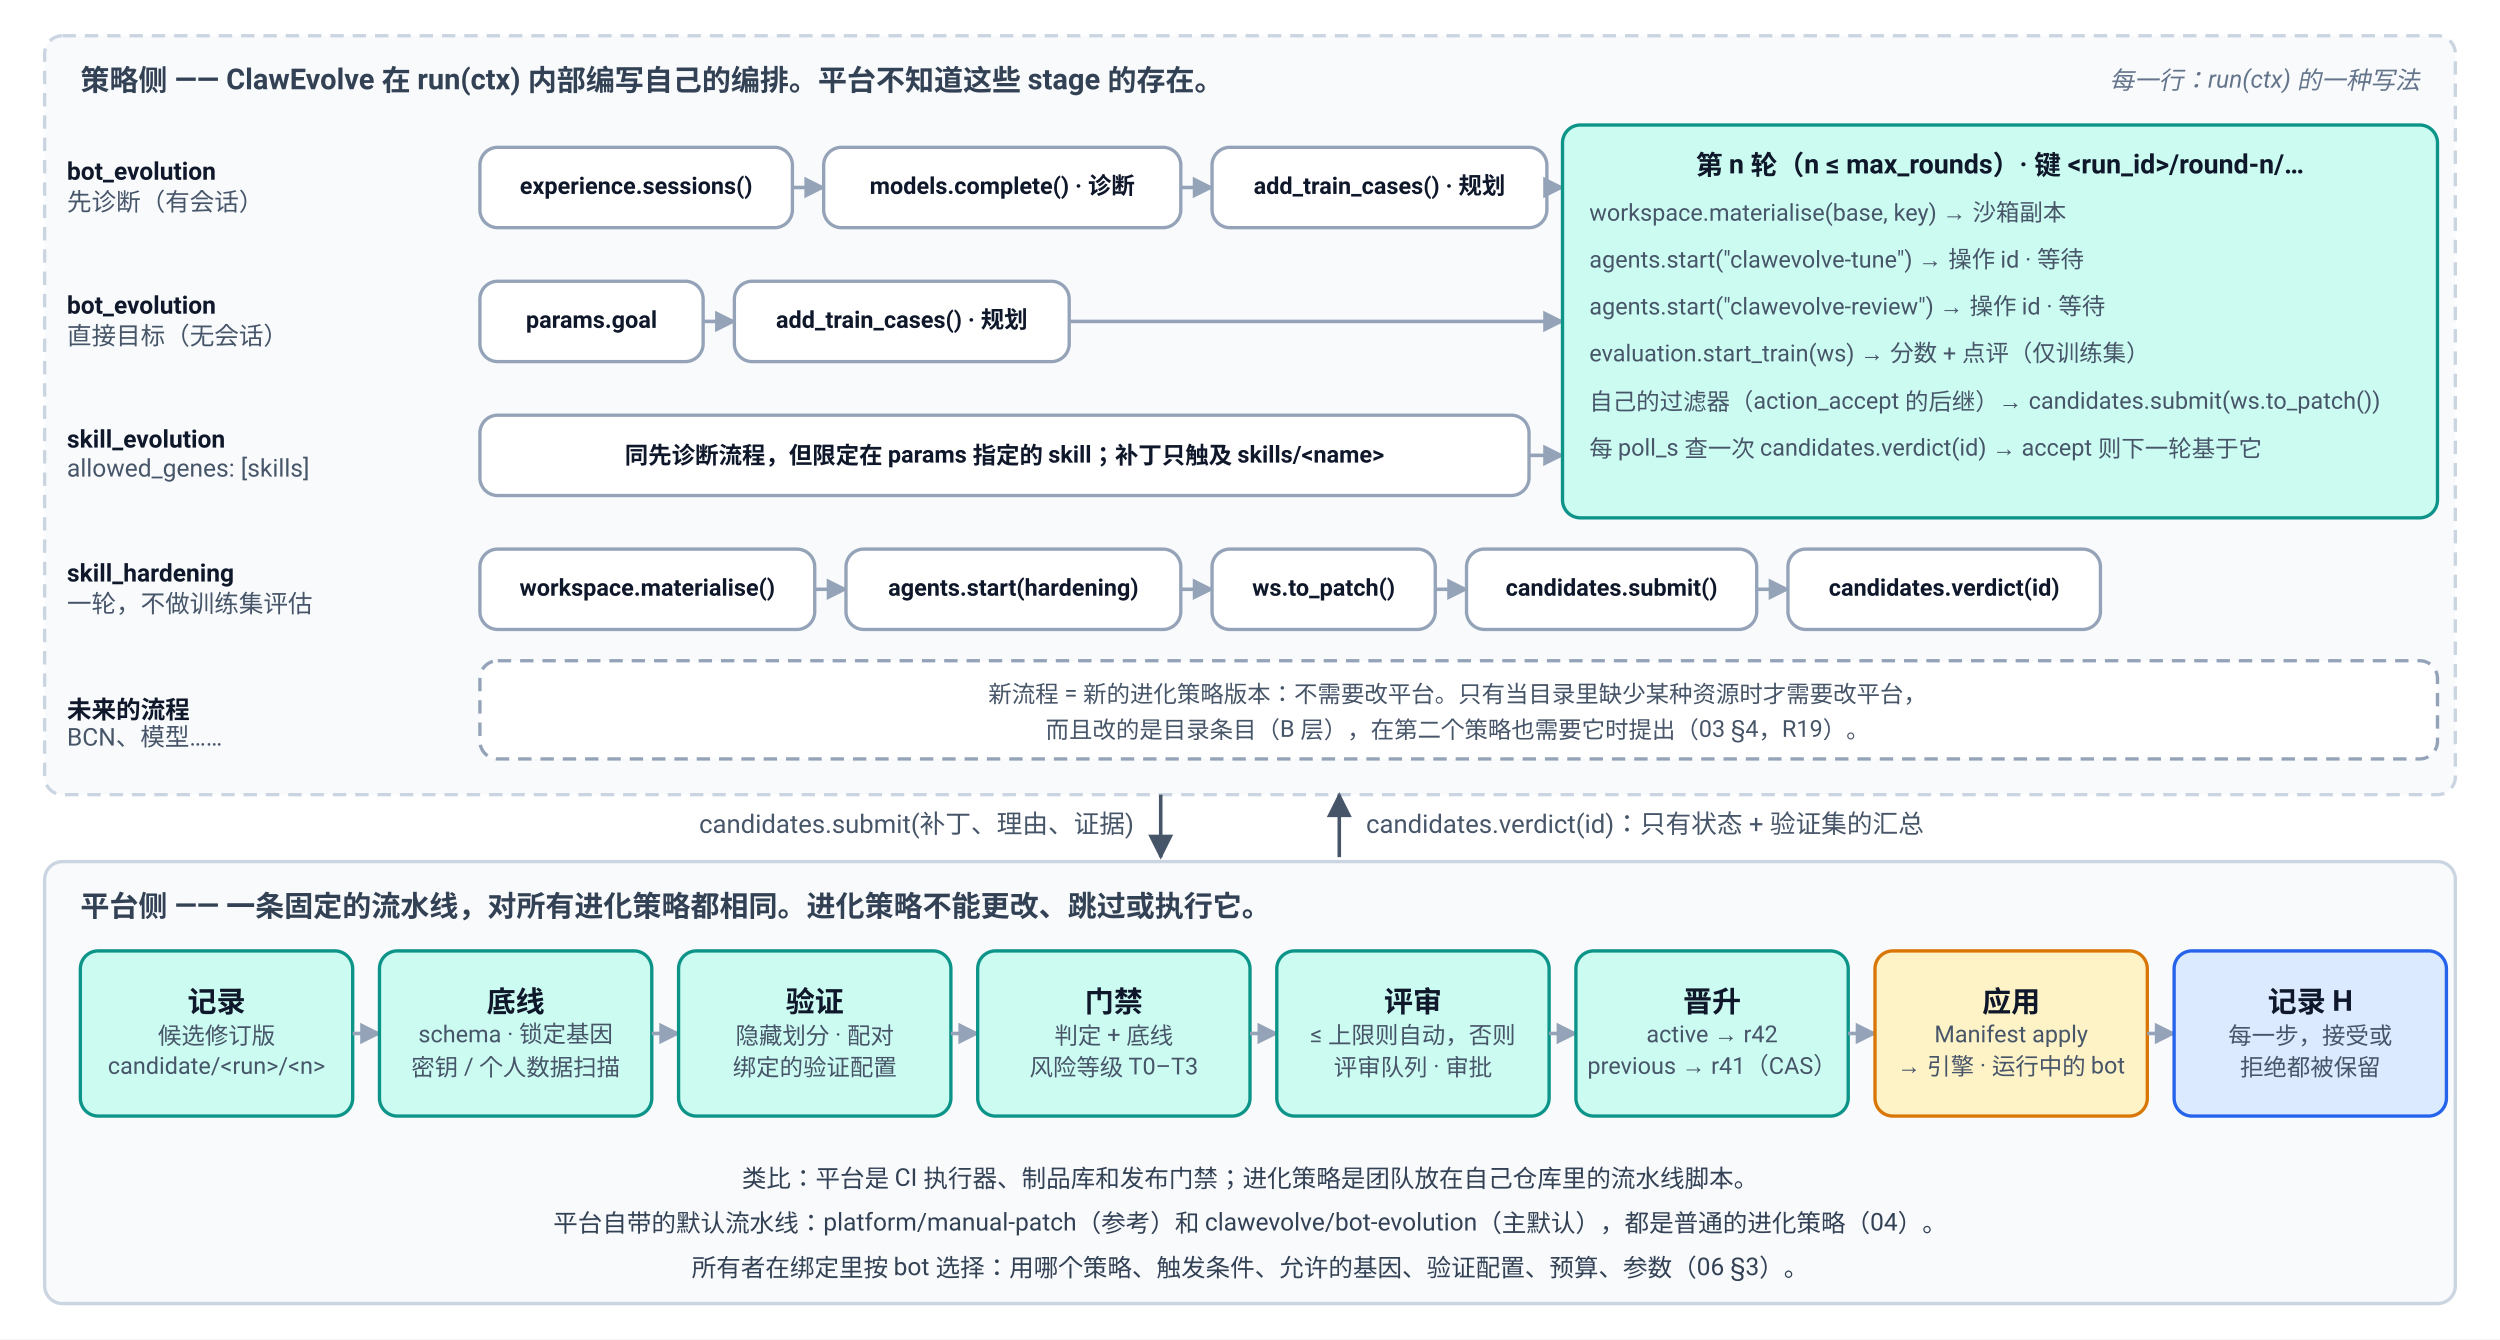
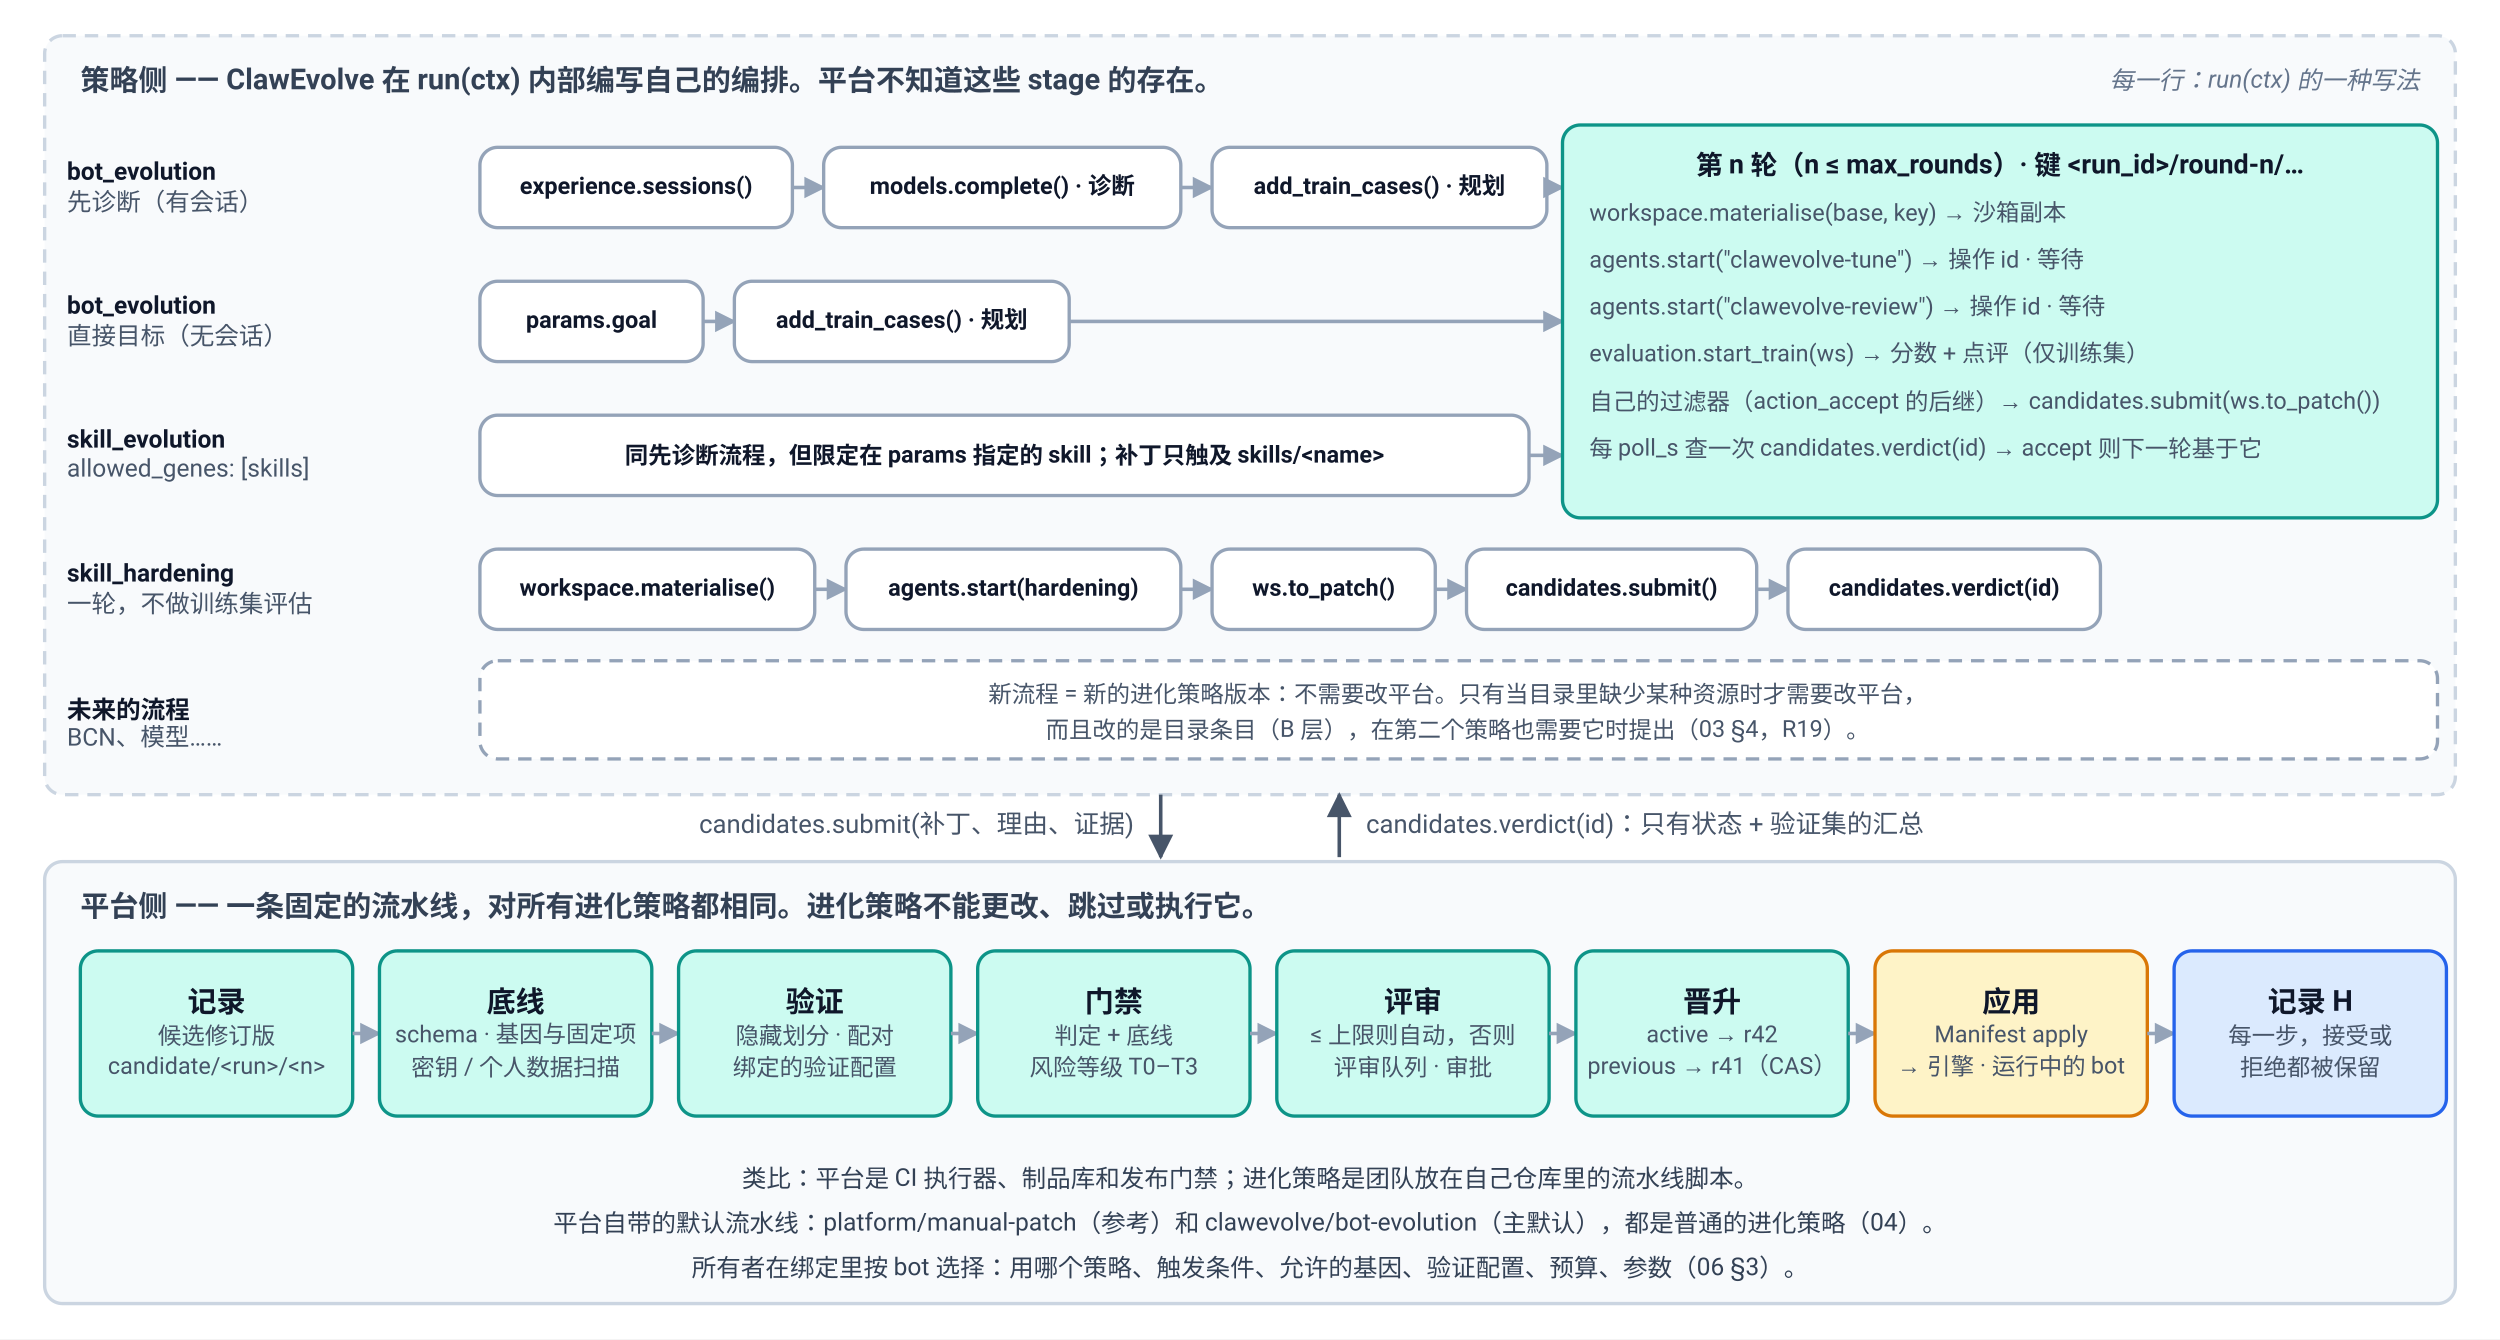
<svg xmlns="http://www.w3.org/2000/svg" width="1120" height="600" viewBox="0 0 1120 600" font-family="system-ui,-apple-system,'Segoe UI',Roboto,'Helvetica Neue',Arial,sans-serif" role="img" aria-label="编排在进化策略内部；平台只拥有一条固定的流水线">
  <defs>
    <marker id="ah" viewBox="0 0 10 10" refX="9" refY="5" markerWidth="7" markerHeight="7" orient="auto-start-reverse">
      <path d="M0 0 L10 5 L0 10 z" fill="#475569" />
    </marker>
    <marker id="ahl" viewBox="0 0 10 10" refX="9" refY="5" markerWidth="6" markerHeight="6" orient="auto-start-reverse">
      <path d="M0 0 L10 5 L0 10 z" fill="#94a3b8" />
    </marker>
    <marker id="ahp" viewBox="0 0 10 10" refX="9" refY="5" markerWidth="7" markerHeight="7" orient="auto-start-reverse">
      <path d="M0 0 L10 5 L0 10 z" fill="#7c3aed" />
    </marker>
  </defs>
  <rect width="1120" height="600" fill="#ffffff" />
  <rect x="20" y="16" width="1080" height="340" rx="8" fill="#f8fafc" stroke="#cbd5e1" stroke-width="1.5" stroke-dasharray="6 4" />
  <text x="36" y="36" font-size="13" font-weight="600" fill="#334155" text-anchor="start" dominant-baseline="middle">策略侧 —— ClawEvolve 在 run(ctx) 内部编写自己的编排。平台不知道这些 stage 的存在。</text>
  <text x="1084" y="36" font-size="11" font-weight="400" fill="#64748b" text-anchor="end" dominant-baseline="middle" font-style="italic">每一行：run(ctx) 的一种写法</text>
  <text x="30" y="77.5" font-size="11" font-weight="700" fill="#0f172a" text-anchor="start" dominant-baseline="middle">bot_evolution</text>
  <text x="30" y="90.5" font-size="11" font-weight="400" fill="#475569" text-anchor="start" dominant-baseline="middle">先诊断（有会话）</text>
  <rect x="215" y="66" width="140" height="36" rx="8" fill="#ffffff" stroke="#94a3b8" stroke-width="1.5" />
  <text x="285.0" y="84.0" font-size="10.5" font-weight="600" fill="#0f172a" text-anchor="middle" dominant-baseline="middle">experience.sessions()</text>
  <path d="M 355 84 L 369 84" fill="none" stroke="#94a3b8" stroke-width="1.6" marker-end="url(#ahl)" />
  <rect x="369" y="66" width="160" height="36" rx="8" fill="#ffffff" stroke="#94a3b8" stroke-width="1.5" />
  <text x="449.0" y="84.0" font-size="10.5" font-weight="600" fill="#0f172a" text-anchor="middle" dominant-baseline="middle">models.complete() · 诊断</text>
  <path d="M 529 84 L 543 84" fill="none" stroke="#94a3b8" stroke-width="1.6" marker-end="url(#ahl)" />
  <rect x="543" y="66" width="150" height="36" rx="8" fill="#ffffff" stroke="#94a3b8" stroke-width="1.5" />
  <text x="618.0" y="84.0" font-size="10.5" font-weight="600" fill="#0f172a" text-anchor="middle" dominant-baseline="middle">add_train_cases() · 规划</text>
  <path d="M 693 84 L 700 84" fill="none" stroke="#94a3b8" stroke-width="1.6" marker-end="url(#ahl)" />
  <text x="30" y="137.5" font-size="11" font-weight="700" fill="#0f172a" text-anchor="start" dominant-baseline="middle">bot_evolution</text>
  <text x="30" y="150.5" font-size="11" font-weight="400" fill="#475569" text-anchor="start" dominant-baseline="middle">直接目标（无会话）</text>
  <rect x="215" y="126" width="100" height="36" rx="8" fill="#ffffff" stroke="#94a3b8" stroke-width="1.5" />
  <text x="265.0" y="144.0" font-size="10.5" font-weight="600" fill="#0f172a" text-anchor="middle" dominant-baseline="middle">params.goal</text>
  <path d="M 315 144 L 329 144" fill="none" stroke="#94a3b8" stroke-width="1.6" marker-end="url(#ahl)" />
  <rect x="329" y="126" width="150" height="36" rx="8" fill="#ffffff" stroke="#94a3b8" stroke-width="1.5" />
  <text x="404.0" y="144.0" font-size="10.5" font-weight="600" fill="#0f172a" text-anchor="middle" dominant-baseline="middle">add_train_cases() · 规划</text>
  <path d="M 479 144 L 700 144" fill="none" stroke="#94a3b8" stroke-width="1.6" marker-end="url(#ahl)" />
  <text x="30" y="197.5" font-size="11" font-weight="700" fill="#0f172a" text-anchor="start" dominant-baseline="middle">skill_evolution</text>
  <text x="30" y="210.5" font-size="11" font-weight="400" fill="#475569" text-anchor="start" dominant-baseline="middle">allowed_genes: [skills]</text>
  <rect x="215" y="186" width="470" height="36" rx="8" fill="#ffffff" stroke="#94a3b8" stroke-width="1.5" />
  <text x="450.0" y="204.0" font-size="10.5" font-weight="600" fill="#0f172a" text-anchor="middle" dominant-baseline="middle">同先诊断流程，但限定在 params 指定的 skill；补丁只触及 skills/&lt;name&gt;</text>
  <path d="M 685 204 L 700 204" fill="none" stroke="#94a3b8" stroke-width="1.6" marker-end="url(#ahl)" />
  <text x="30" y="257.5" font-size="11" font-weight="700" fill="#0f172a" text-anchor="start" dominant-baseline="middle">skill_hardening</text>
  <text x="30" y="270.5" font-size="11" font-weight="400" fill="#475569" text-anchor="start" dominant-baseline="middle">一轮，不做训练集评估</text>
  <rect x="215" y="246" width="150" height="36" rx="8" fill="#ffffff" stroke="#94a3b8" stroke-width="1.5" />
  <text x="290.0" y="264.0" font-size="10.5" font-weight="600" fill="#0f172a" text-anchor="middle" dominant-baseline="middle">workspace.materialise()</text>
  <path d="M 365 264 L 379 264" fill="none" stroke="#94a3b8" stroke-width="1.6" marker-end="url(#ahl)" />
  <rect x="379" y="246" width="150" height="36" rx="8" fill="#ffffff" stroke="#94a3b8" stroke-width="1.5" />
  <text x="454.0" y="264.0" font-size="10.5" font-weight="600" fill="#0f172a" text-anchor="middle" dominant-baseline="middle">agents.start(hardening)</text>
  <path d="M 529 264 L 543 264" fill="none" stroke="#94a3b8" stroke-width="1.6" marker-end="url(#ahl)" />
  <rect x="543" y="246" width="100" height="36" rx="8" fill="#ffffff" stroke="#94a3b8" stroke-width="1.5" />
  <text x="593.0" y="264.0" font-size="10.5" font-weight="600" fill="#0f172a" text-anchor="middle" dominant-baseline="middle">ws.to_patch()</text>
  <path d="M 643 264 L 657 264" fill="none" stroke="#94a3b8" stroke-width="1.6" marker-end="url(#ahl)" />
  <rect x="657" y="246" width="130" height="36" rx="8" fill="#ffffff" stroke="#94a3b8" stroke-width="1.5" />
  <text x="722.0" y="264.0" font-size="10.5" font-weight="600" fill="#0f172a" text-anchor="middle" dominant-baseline="middle">candidates.submit()</text>
  <path d="M 787 264 L 801 264" fill="none" stroke="#94a3b8" stroke-width="1.6" marker-end="url(#ahl)" />
  <rect x="801" y="246" width="140" height="36" rx="8" fill="#ffffff" stroke="#94a3b8" stroke-width="1.5" />
  <text x="871.0" y="264.0" font-size="10.5" font-weight="600" fill="#0f172a" text-anchor="middle" dominant-baseline="middle">candidates.verdict(id)</text>
  <rect x="700" y="56" width="392" height="176" rx="8" fill="#ccfbf1" stroke="#0d9488" stroke-width="1.5" />
  <text x="896" y="74" font-size="12" font-weight="600" fill="#0f172a" text-anchor="middle" dominant-baseline="middle">第 n 轮（n ≤ max_rounds）· 键 &lt;run_id&gt;/round-n/…</text>
  <text x="712" y="96" font-size="10.5" font-weight="400" fill="#475569" text-anchor="start" dominant-baseline="middle">workspace.materialise(base, key)  → 沙箱副本</text>
  <text x="712" y="117" font-size="10.5" font-weight="400" fill="#475569" text-anchor="start" dominant-baseline="middle">agents.start("clawevolve-tune")  → 操作 id · 等待</text>
  <text x="712" y="138" font-size="10.5" font-weight="400" fill="#475569" text-anchor="start" dominant-baseline="middle">agents.start("clawevolve-review")  → 操作 id · 等待</text>
  <text x="712" y="159" font-size="10.5" font-weight="400" fill="#475569" text-anchor="start" dominant-baseline="middle">evaluation.start_train(ws)  → 分数 + 点评（仅训练集）</text>
  <text x="712" y="180" font-size="10.5" font-weight="400" fill="#475569" text-anchor="start" dominant-baseline="middle">自己的过滤器（action_accept 的后继）→ candidates.submit(ws.to_patch())</text>
  <text x="712" y="201" font-size="10.5" font-weight="400" fill="#475569" text-anchor="start" dominant-baseline="middle">每 poll_s 查一次 candidates.verdict(id) → accept 则下一轮基于它</text>
  <rect x="215" y="296" width="877" height="44" rx="8" fill="#ffffff" stroke="#94a3b8" stroke-width="1.5" stroke-dasharray="6 4" />
  <text x="30" y="318" font-size="11" font-weight="700" fill="#0f172a" text-anchor="start" dominant-baseline="middle">未来的流程</text>
  <text x="30" y="331" font-size="11" font-weight="400" fill="#475569" text-anchor="start" dominant-baseline="middle">BCN、模型……</text>
  <text x="653" y="311" font-size="10.5" font-weight="400" fill="#475569" text-anchor="middle" dominant-baseline="middle">新流程 = 新的进化策略版本：不需要改平台。只有当目录里缺少某种资源时才需要改平台，</text>
  <text x="653" y="327" font-size="10.5" font-weight="400" fill="#475569" text-anchor="middle" dominant-baseline="middle">而且改的是目录条目（B 层），在第二个策略也需要它时提出（03 §4，R19）。</text>
  <path d="M 520 356 L 520 384" fill="none" stroke="#475569" stroke-width="1.6" marker-end="url(#ah)" />
  <text x="508" y="370" font-size="11.5" font-weight="400" fill="#475569" text-anchor="end" dominant-baseline="middle">candidates.submit(补丁、理由、证据)</text>
  <path d="M 600 384 L 600 356" fill="none" stroke="#475569" stroke-width="1.6" marker-end="url(#ah)" />
  <text x="612" y="370" font-size="11.5" font-weight="400" fill="#475569" text-anchor="start" dominant-baseline="middle">candidates.verdict(id)：只有状态 + 验证集的汇总</text>
  <rect x="20" y="386" width="1080" height="198" rx="8" fill="#f8fafc" stroke="#cbd5e1" stroke-width="1.5" />
  <text x="36" y="406" font-size="13" font-weight="600" fill="#334155" text-anchor="start" dominant-baseline="middle">平台侧 —— 一条固定的流水线，对所有进化策略都相同。进化策略不能更改、跳过或执行它。</text>
  <rect x="36" y="426" width="122" height="74" rx="8" fill="#ccfbf1" stroke="#0d9488" stroke-width="1.5" />
  <text x="97.0" y="448.82" font-size="13" font-weight="600" fill="#0f172a" text-anchor="middle" dominant-baseline="middle">记录</text>
  <text x="97.0" y="464.04" font-size="10.5" font-weight="400" fill="#475569" text-anchor="middle" dominant-baseline="middle">候选修订版</text>
  <text x="97.0" y="478.21" font-size="10.5" font-weight="400" fill="#475569" text-anchor="middle" dominant-baseline="middle">candidate/&lt;run&gt;/&lt;n&gt;</text>
  <path d="M 158 463 L 170 463" fill="none" stroke="#94a3b8" stroke-width="1.6" marker-end="url(#ahl)" />
  <rect x="170" y="426" width="122" height="74" rx="8" fill="#ccfbf1" stroke="#0d9488" stroke-width="1.5" />
  <text x="231.0" y="448.82" font-size="13" font-weight="600" fill="#0f172a" text-anchor="middle" dominant-baseline="middle">底线</text>
-   <text x="231.0" y="464.04" font-size="10.5" font-weight="400" fill="#475569" text-anchor="middle" dominant-baseline="middle">schema · 锁定基因</text>
+   <text x="231.0" y="464.04" font-size="10.5" font-weight="400" fill="#475569" text-anchor="middle" dominant-baseline="middle">schema · 基因与固定项</text>
  <text x="231.0" y="478.21" font-size="10.5" font-weight="400" fill="#475569" text-anchor="middle" dominant-baseline="middle">密钥 / 个人数据扫描</text>
  <path d="M 292 463 L 304 463" fill="none" stroke="#94a3b8" stroke-width="1.6" marker-end="url(#ahl)" />
  <rect x="304" y="426" width="122" height="74" rx="8" fill="#ccfbf1" stroke="#0d9488" stroke-width="1.5" />
  <text x="365.0" y="448.82" font-size="13" font-weight="600" fill="#0f172a" text-anchor="middle" dominant-baseline="middle">验证</text>
  <text x="365.0" y="464.04" font-size="10.5" font-weight="400" fill="#475569" text-anchor="middle" dominant-baseline="middle">隐藏划分 · 配对</text>
  <text x="365.0" y="478.21" font-size="10.5" font-weight="400" fill="#475569" text-anchor="middle" dominant-baseline="middle">绑定的验证配置</text>
  <path d="M 426 463 L 438 463" fill="none" stroke="#94a3b8" stroke-width="1.6" marker-end="url(#ahl)" />
  <rect x="438" y="426" width="122" height="74" rx="8" fill="#ccfbf1" stroke="#0d9488" stroke-width="1.5" />
  <text x="499.0" y="448.82" font-size="13" font-weight="600" fill="#0f172a" text-anchor="middle" dominant-baseline="middle">门禁</text>
  <text x="499.0" y="464.04" font-size="10.5" font-weight="400" fill="#475569" text-anchor="middle" dominant-baseline="middle">判定 + 底线</text>
  <text x="499.0" y="478.21" font-size="10.5" font-weight="400" fill="#475569" text-anchor="middle" dominant-baseline="middle">风险等级 T0–T3</text>
  <path d="M 560 463 L 572 463" fill="none" stroke="#94a3b8" stroke-width="1.6" marker-end="url(#ahl)" />
  <rect x="572" y="426" width="122" height="74" rx="8" fill="#ccfbf1" stroke="#0d9488" stroke-width="1.5" />
  <text x="633.0" y="448.82" font-size="13" font-weight="600" fill="#0f172a" text-anchor="middle" dominant-baseline="middle">评审</text>
  <text x="633.0" y="464.04" font-size="10.5" font-weight="400" fill="#475569" text-anchor="middle" dominant-baseline="middle">≤ 上限则自动，否则</text>
  <text x="633.0" y="478.21" font-size="10.5" font-weight="400" fill="#475569" text-anchor="middle" dominant-baseline="middle">评审队列 · 审批</text>
  <path d="M 694 463 L 706 463" fill="none" stroke="#94a3b8" stroke-width="1.6" marker-end="url(#ahl)" />
  <rect x="706" y="426" width="122" height="74" rx="8" fill="#ccfbf1" stroke="#0d9488" stroke-width="1.5" />
  <text x="767.0" y="448.82" font-size="13" font-weight="600" fill="#0f172a" text-anchor="middle" dominant-baseline="middle">晋升</text>
  <text x="767.0" y="464.04" font-size="10.5" font-weight="400" fill="#475569" text-anchor="middle" dominant-baseline="middle">active → r42</text>
  <text x="767.0" y="478.21" font-size="10.5" font-weight="400" fill="#475569" text-anchor="middle" dominant-baseline="middle">previous → r41（CAS）</text>
  <path d="M 828 463 L 840 463" fill="none" stroke="#94a3b8" stroke-width="1.6" marker-end="url(#ahl)" />
  <rect x="840" y="426" width="122" height="74" rx="8" fill="#fef3c7" stroke="#d97706" stroke-width="1.5" />
  <text x="901.0" y="448.82" font-size="13" font-weight="600" fill="#0f172a" text-anchor="middle" dominant-baseline="middle">应用</text>
  <text x="901.0" y="464.04" font-size="10.5" font-weight="400" fill="#475569" text-anchor="middle" dominant-baseline="middle">Manifest apply</text>
  <text x="901.0" y="478.21" font-size="10.5" font-weight="400" fill="#475569" text-anchor="middle" dominant-baseline="middle">→ 引擎 · 运行中的 bot</text>
  <path d="M 962 463 L 974 463" fill="none" stroke="#94a3b8" stroke-width="1.6" marker-end="url(#ahl)" />
  <rect x="974" y="426" width="122" height="74" rx="8" fill="#dbeafe" stroke="#2563eb" stroke-width="1.5" />
  <text x="1035.0" y="448.82" font-size="13" font-weight="600" fill="#0f172a" text-anchor="middle" dominant-baseline="middle">记录 H</text>
  <text x="1035.0" y="464.04" font-size="10.5" font-weight="400" fill="#475569" text-anchor="middle" dominant-baseline="middle">每一步，接受或</text>
  <text x="1035.0" y="478.21" font-size="10.5" font-weight="400" fill="#475569" text-anchor="middle" dominant-baseline="middle">拒绝都被保留</text>
  <text x="560" y="528" font-size="11" font-weight="400" fill="#334155" text-anchor="middle" dominant-baseline="middle">类比：平台是 CI 执行器、制品库和发布门禁；进化策略是团队放在自己仓库里的流水线脚本。</text>
  <text x="560" y="548" font-size="11" font-weight="400" fill="#334155" text-anchor="middle" dominant-baseline="middle">平台自带的默认流水线：platform/manual-patch（参考）和 clawevolve/bot-evolution（主默认），都是普通的进化策略（04）。</text>
  <text x="560" y="568" font-size="11" font-weight="400" fill="#334155" text-anchor="middle" dominant-baseline="middle">所有者在绑定里按 bot 选择：用哪个策略、触发条件、允许的基因、验证配置、预算、参数（06 §3）。</text>
</svg>
